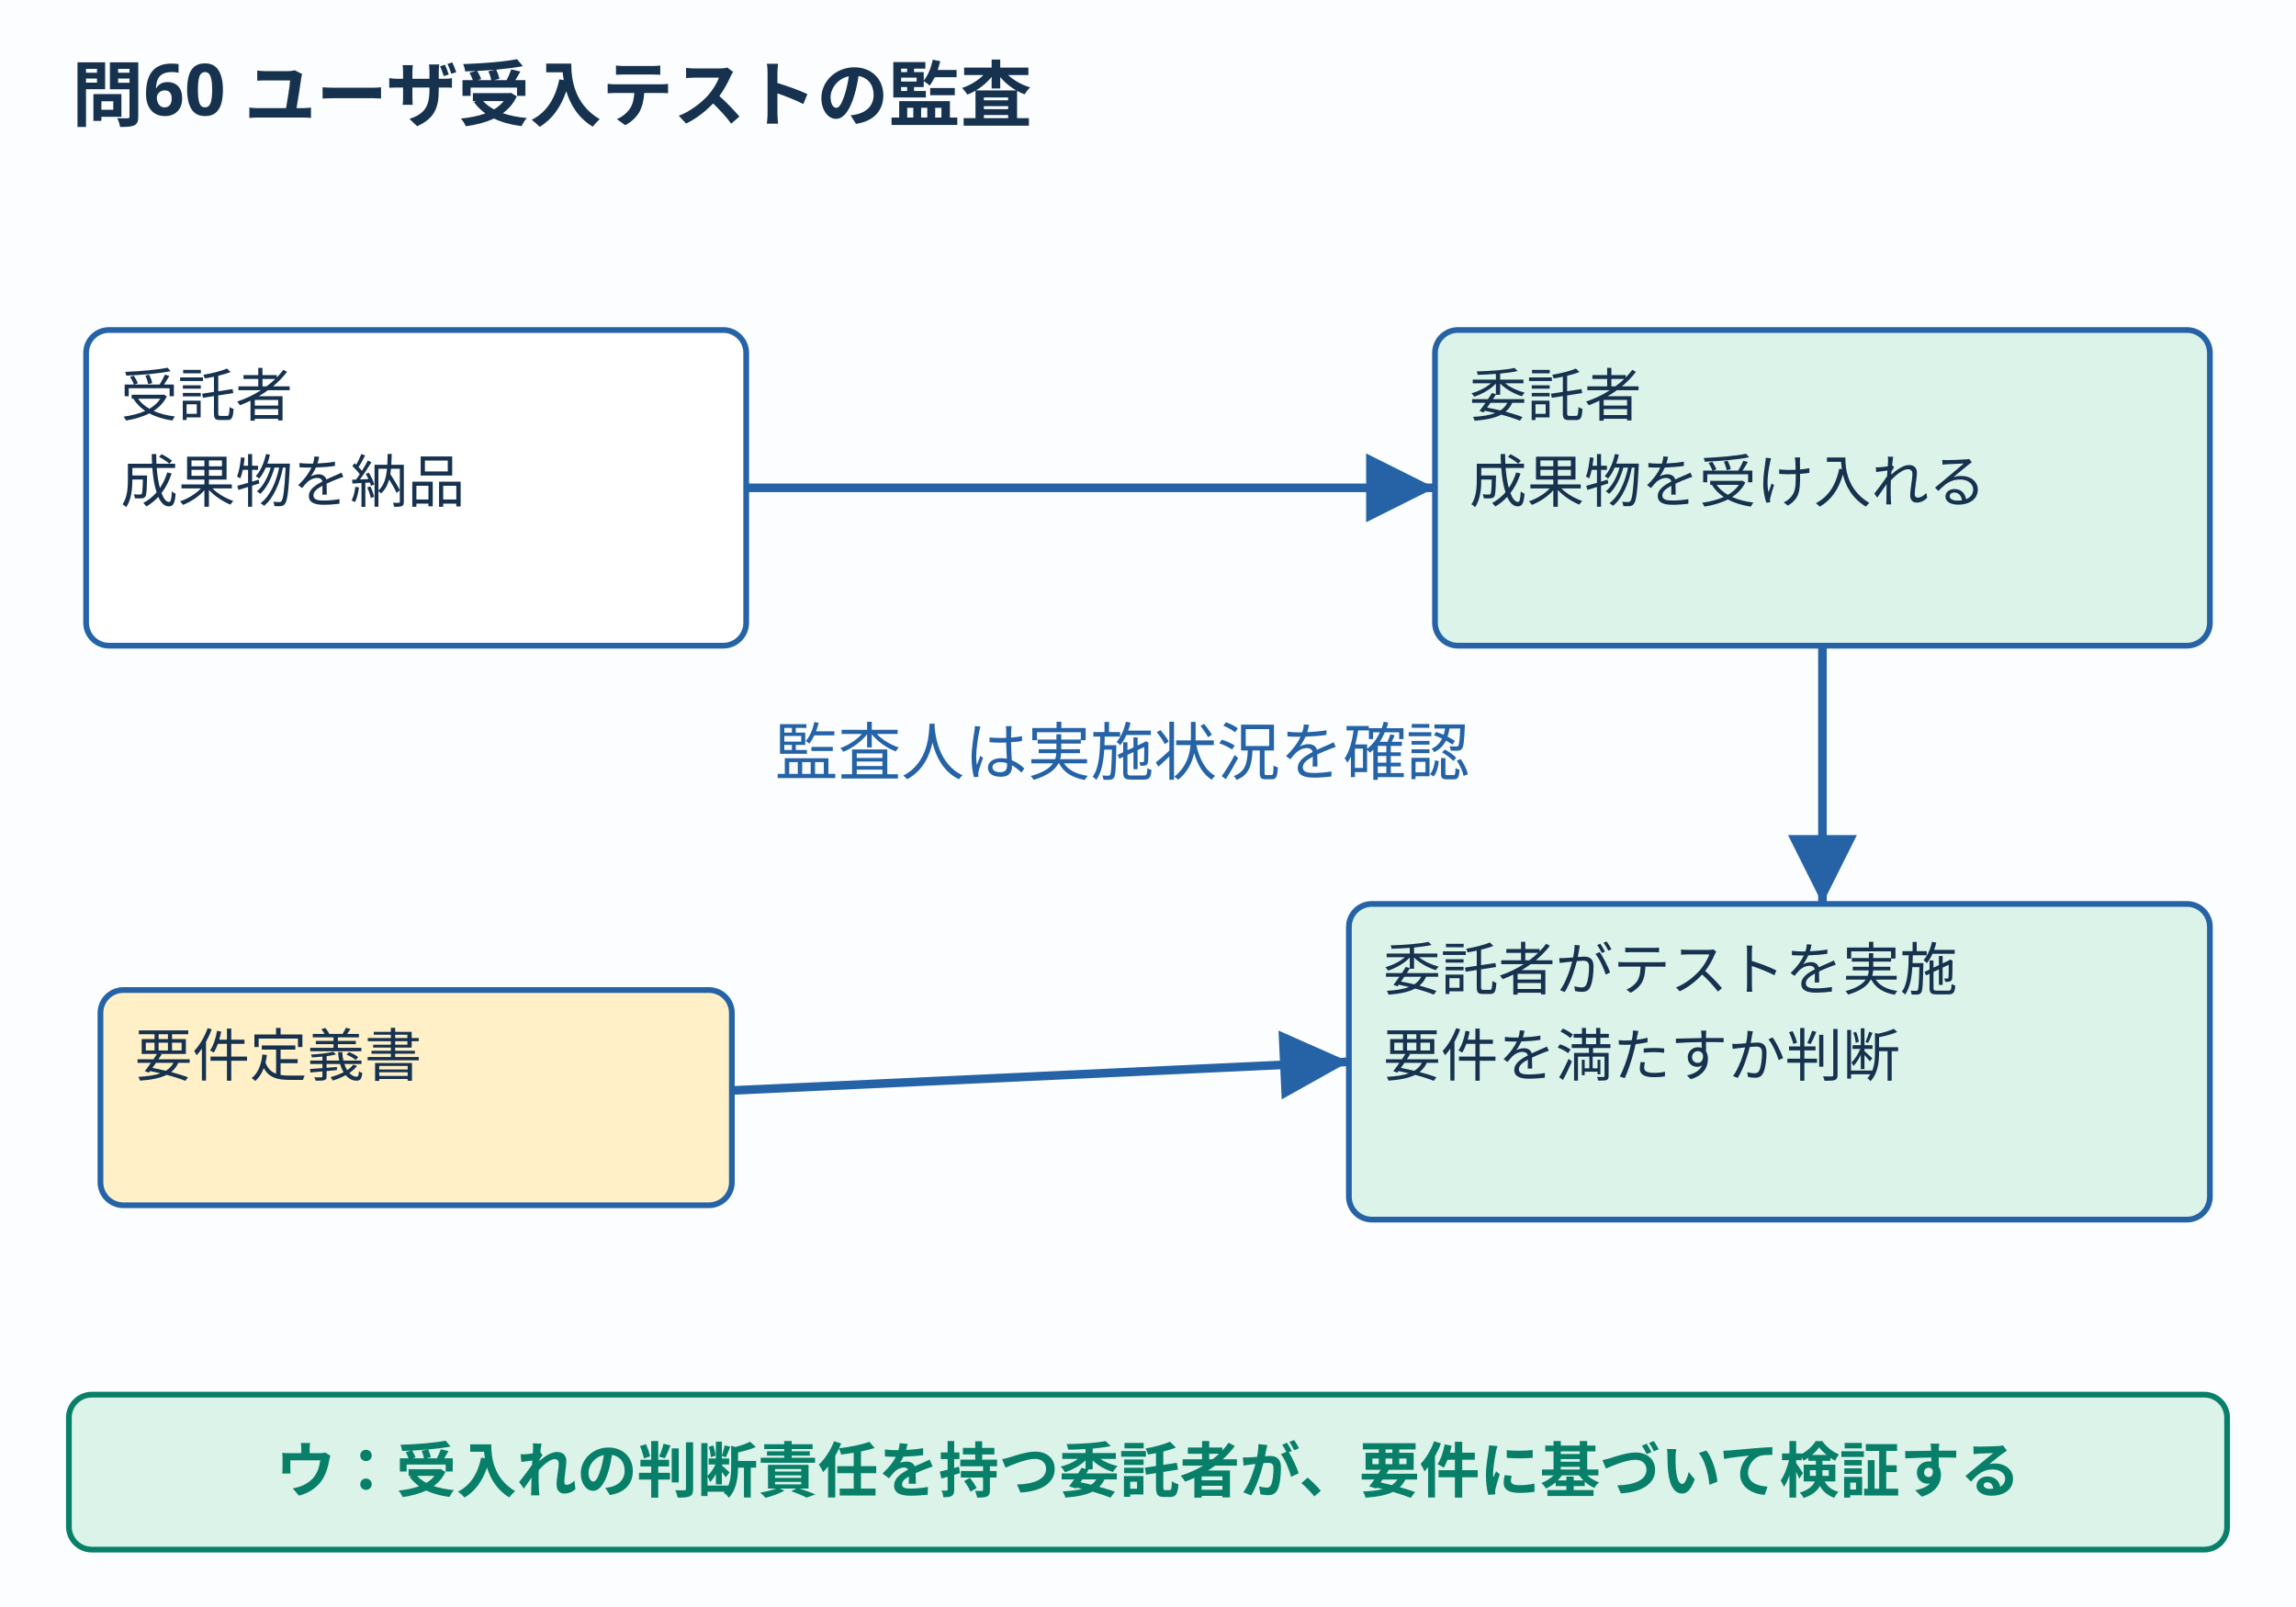
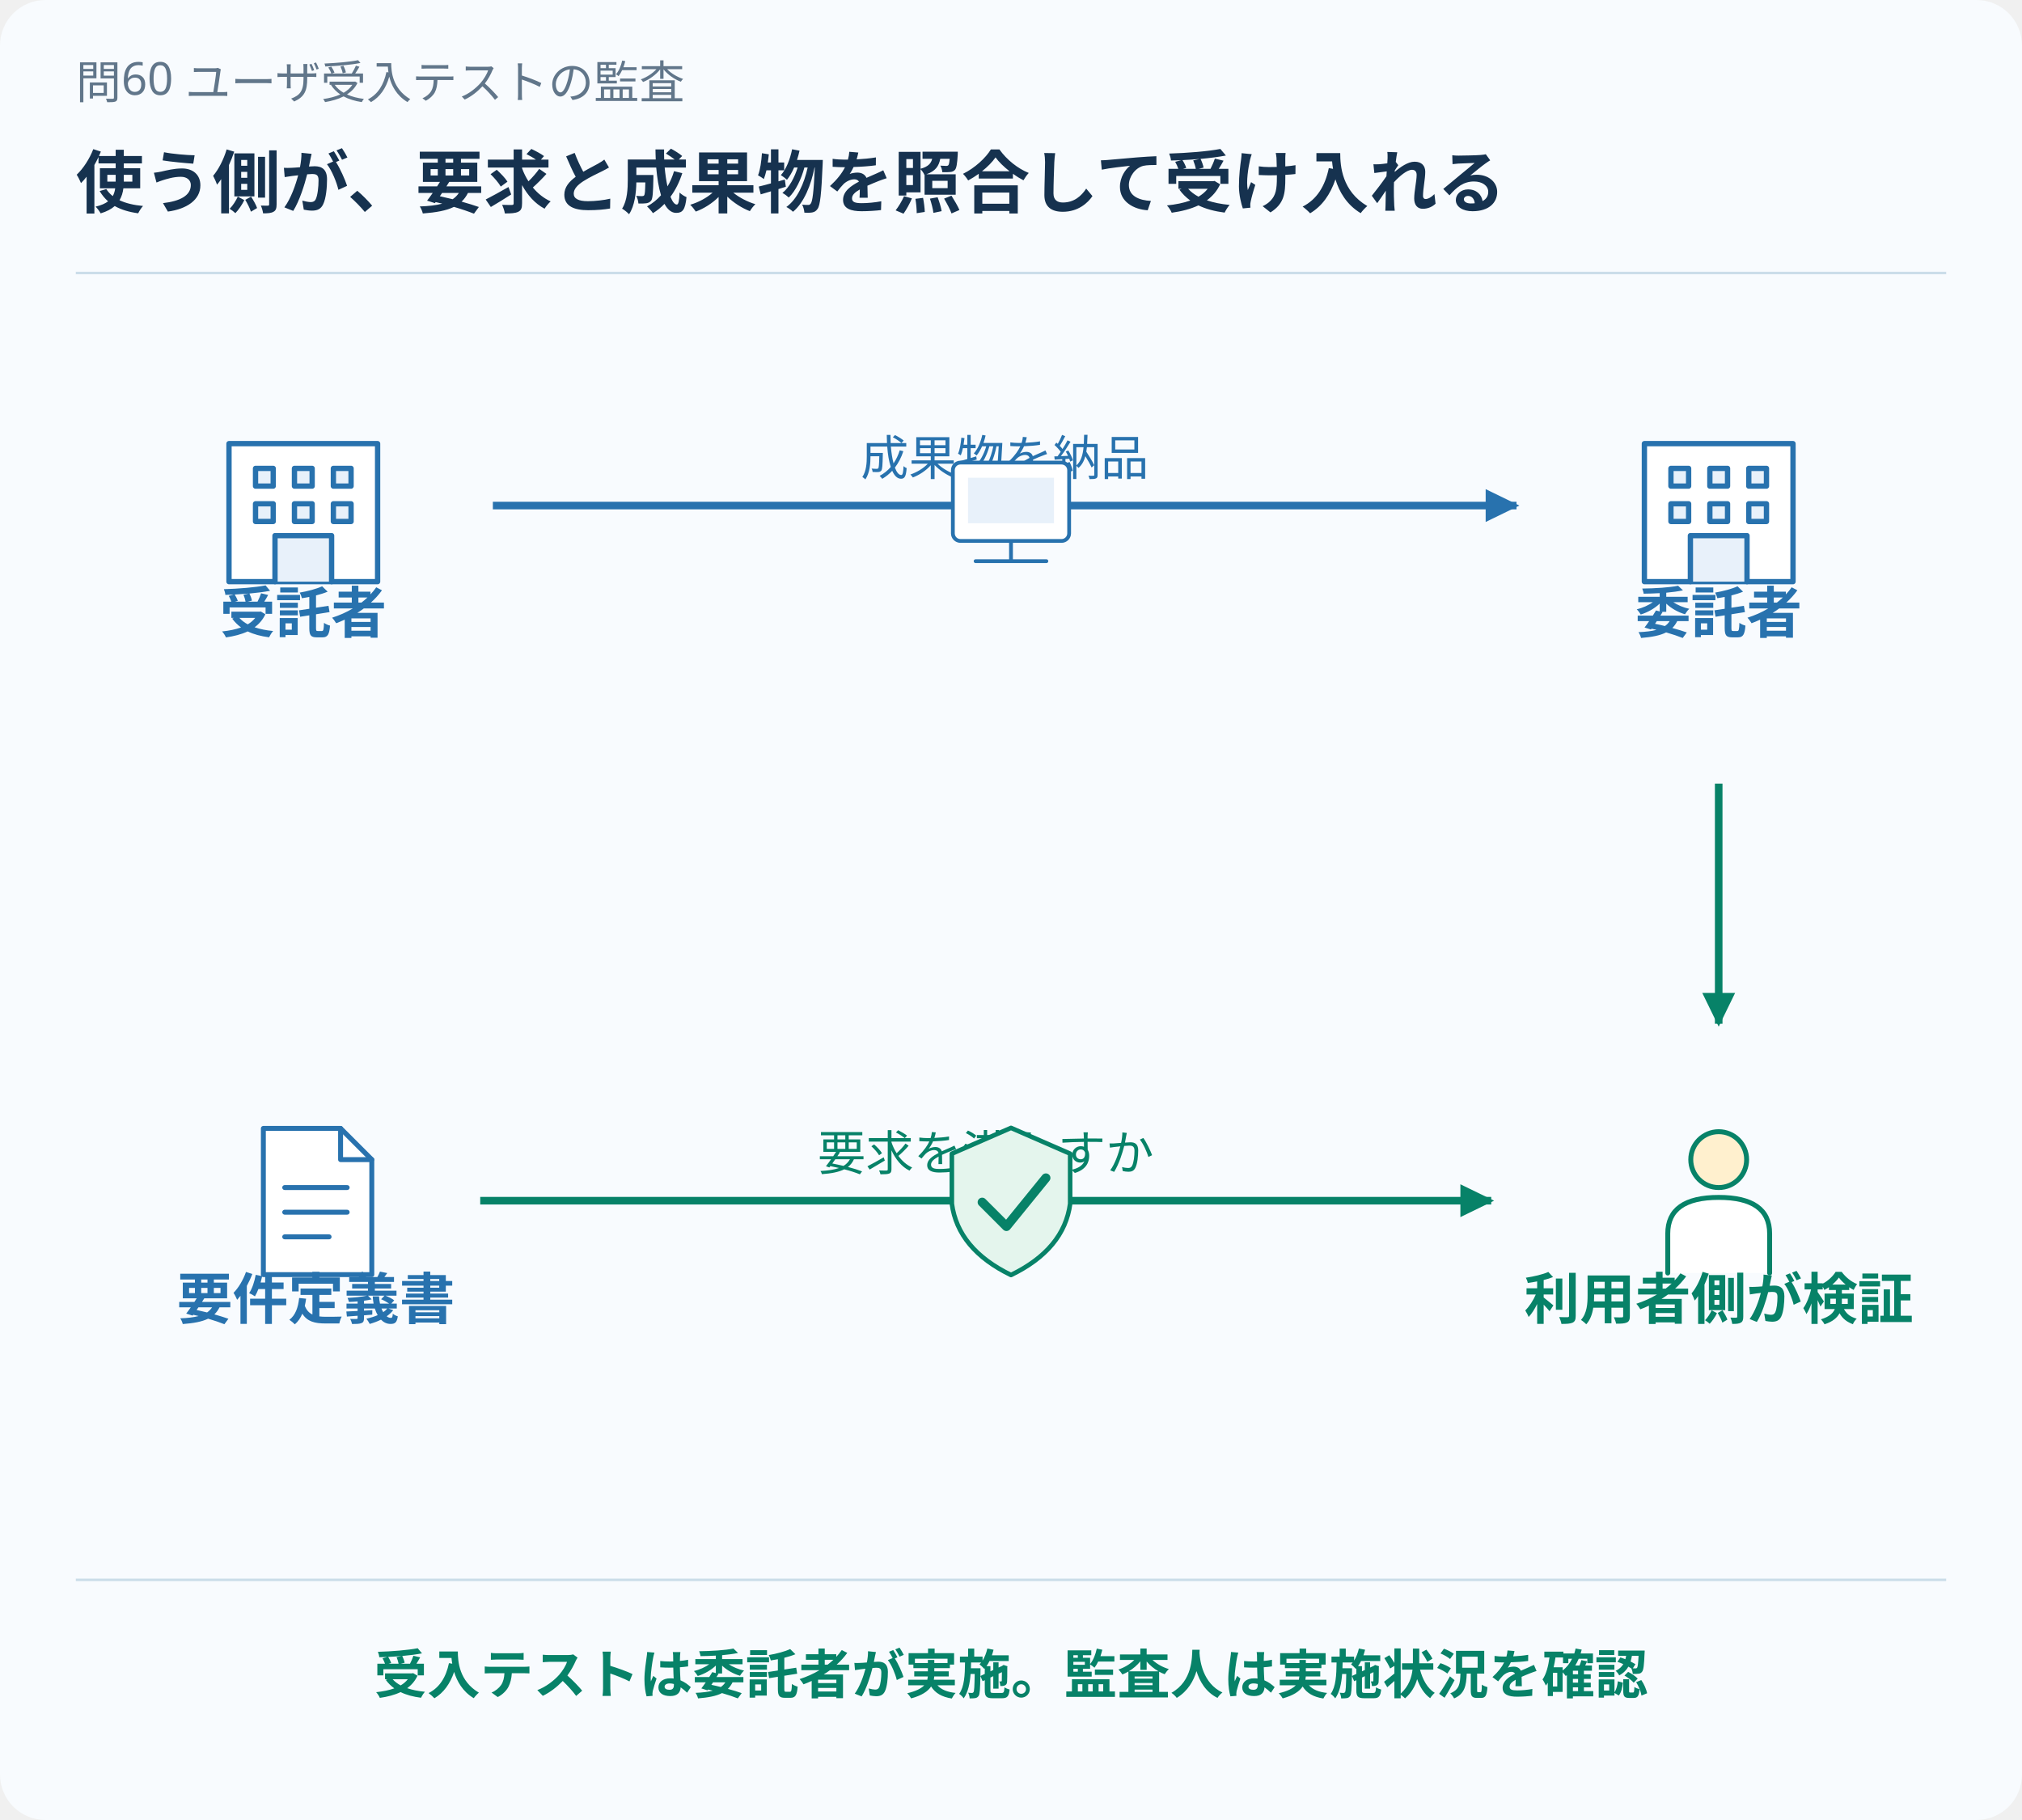
- <svg xmlns="http://www.w3.org/2000/svg" viewBox="0 0 800 560" role="img" aria-labelledby="title60">
-   <defs>
-     <marker id="a60" markerWidth="9" markerHeight="9" refX="8" refY="4" orient="auto">
-       <path d="M0 0 L8 4 L0 8 Z" fill="#2563a6" />
-     </marker>
-   </defs>
-   <rect width="800" height="560" fill="#fbfdff" />
+ <svg xmlns="http://www.w3.org/2000/svg" viewBox="0 0 800 720" role="img" aria-labelledby="v7title60">
+   <rect width="800" height="720" rx="18" fill="#f8fbfe" />
  <g font-family="Meiryo,Yu Gothic,sans-serif">
-     <text x="25" y="42" font-size="25" fill="#16324f" font-weight="700">問60 ユーザ受入テストの監査</text>
-     <rect x="30" y="115" width="230" height="110" rx="8" fill="white" stroke="#2563a6" stroke-width="2" />
-     <text x="42" y="145" font-size="20" fill="#16324f" text-anchor="start" font-weight="400">受託者</text>
-     <text x="42" y="175" font-size="20" fill="#16324f" text-anchor="start" font-weight="400">成果物を納品</text>
-     <rect x="500" y="115" width="270" height="110" rx="8" fill="#dcf3e9" stroke="#2563a6" stroke-width="2" />
-     <text x="512" y="145" font-size="20" fill="#16324f" text-anchor="start" font-weight="400">委託者</text>
-     <text x="512" y="175" font-size="20" fill="#16324f" text-anchor="start" font-weight="400">成果物を受け入れる</text>
-     <path d="M260 170 L500 170" fill="none" stroke="#2563a6" stroke-width="3" marker-end="url(#a60)" />
-     <rect x="35" y="345" width="220" height="75" rx="8" fill="#fff0c7" stroke="#2563a6" stroke-width="2" />
-     <text x="47" y="375" font-size="20" fill="#16324f" text-anchor="start" font-weight="400">要件定義書</text>
-     <rect x="470" y="315" width="300" height="110" rx="8" fill="#dcf3e9" stroke="#2563a6" stroke-width="2" />
-     <text x="482" y="345" font-size="20" fill="#16324f" text-anchor="start" font-weight="400">委託者がテストを実施</text>
-     <text x="482" y="375" font-size="20" fill="#16324f" text-anchor="start" font-weight="400">要件を満たすか判断</text>
-     <path d="M255 380 L470 370" fill="none" stroke="#2563a6" stroke-width="3" marker-end="url(#a60)" />
-     <path d="M635 225 L635 315" fill="none" stroke="#2563a6" stroke-width="3" marker-end="url(#a60)" />
-     <text x="270" y="270" font-size="22" fill="#2563a6" text-anchor="start" font-weight="400">監査人は実施状況を確認</text>
-     <rect x="24" y="486" width="752" height="54" rx="8" fill="#dcf3e9" stroke="#087f68" stroke-width="2" />
-     <text x="400" y="520" font-size="21" fill="#087f68" text-anchor="middle" font-weight="700">ウ：受入れの判断責任を持つ委託者が、要件に基づいて検証する</text>
+     <text x="30" y="39" font-size="18" fill="#61768a">問60 ユーザ受入テストの監査</text>
+     <text x="30" y="82" font-size="27" font-weight="700" fill="#16324f">使う側が、要求と成果物を照合して受け入れる</text>
+     <path d="M30 108H770" stroke="#cbdde9" />
+     <g transform="translate(120 200) scale(0.7)" stroke="#2872ae" stroke-width="3" stroke-linecap="round" stroke-linejoin="round">
+       <path d="M-42 43V-35H42V43Z" fill="white" />
+       <path d="M-16 43V17H16V43" fill="#e8f1fa" />
+       <rect x="-27" y="-21" width="10" height="10" fill="#e8f1fa" />
+       <rect x="-27" y="-1" width="10" height="10" fill="#e8f1fa" />
+       <rect x="-5" y="-21" width="10" height="10" fill="#e8f1fa" />
+       <rect x="-5" y="-1" width="10" height="10" fill="#e8f1fa" />
+       <rect x="17" y="-21" width="10" height="10" fill="#e8f1fa" />
+       <rect x="17" y="-1" width="10" height="10" fill="#e8f1fa" />
+     </g>
+     <text x="120" y="250.4" font-size="22" fill="#2872ae" text-anchor="middle" font-weight="700">受託者</text>
+     <text x="120" y="272.8" font-size="18" fill="#61768a" text-anchor="middle" font-weight="400" />
+     <g transform="translate(680 200) scale(0.7)" stroke="#2872ae" stroke-width="3" stroke-linecap="round" stroke-linejoin="round">
+       <path d="M-42 43V-35H42V43Z" fill="white" />
+       <path d="M-16 43V17H16V43" fill="#e8f1fa" />
+       <rect x="-27" y="-21" width="10" height="10" fill="#e8f1fa" />
+       <rect x="-27" y="-1" width="10" height="10" fill="#e8f1fa" />
+       <rect x="-5" y="-21" width="10" height="10" fill="#e8f1fa" />
+       <rect x="-5" y="-1" width="10" height="10" fill="#e8f1fa" />
+       <rect x="17" y="-21" width="10" height="10" fill="#e8f1fa" />
+       <rect x="17" y="-1" width="10" height="10" fill="#e8f1fa" />
+     </g>
+     <text x="680" y="250.4" font-size="22" fill="#2872ae" text-anchor="middle" font-weight="700">委託者</text>
+     <text x="680" y="272.8" font-size="18" fill="#61768a" text-anchor="middle" font-weight="400" />
+     <path d="M195 200L600 200" stroke="#2872ae" stroke-width="3" fill="none" />
+     <path d="M600.0 200.0L588.3 205.7L588.3 194.3Z" stroke="#2872ae" stroke-width="1" fill="#2872ae" />
+     <rect x="334.5" y="166.0" width="126" height="29" rx="4" fill="#f8fbfe" stroke="none" stroke-width="2" />
+     <text x="397.5" y="188.0" font-size="19" fill="#2872ae" text-anchor="middle" font-weight="400">成果物を納品</text>
+     <g transform="translate(400 200) scale(0.5)" stroke="#2872ae" stroke-width="3" stroke-linecap="round" stroke-linejoin="round">
+       <rect x="-46" y="-34" width="92" height="62" rx="6" fill="white" />
+       <path d="M0 29V44M-28 44H28" fill="none" />
+       <path d="M-34 -22H34V14H-34Z" fill="#e8f1fa" stroke="none" />
+     </g>
+     <g transform="translate(125 475) scale(0.65)" stroke="#2872ae" stroke-width="3" stroke-linecap="round" stroke-linejoin="round">
+       <path d="M-32 -44H15L34 -25V45H-32Z" fill="white" />
+       <path d="M15 -44V-25H34M-19 -8H19M-19 7H19M-19 22H8" fill="none" />
+     </g>
+     <text x="125" y="521.8" font-size="22" fill="#2872ae" text-anchor="middle" font-weight="700">要件定義書</text>
+     <text x="125" y="542.6" font-size="18" fill="#61768a" text-anchor="middle" font-weight="400" />
+     <g transform="translate(680 475) scale(0.65)" stroke="#078268" stroke-width="3" stroke-linecap="round" stroke-linejoin="round">
+       <circle cx="0" cy="-25" r="17" fill="#fff0ce" />
+       <path d="M-31 44V20Q-31 -2 0 -2Q31 -2 31 20V44" fill="white" />
+     </g>
+     <text x="680" y="521.8" font-size="22" fill="#078268" text-anchor="middle" font-weight="700">利用者側が検証</text>
+     <text x="680" y="542.6" font-size="18" fill="#61768a" text-anchor="middle" font-weight="400" />
+     <path d="M190 475L590 475" stroke="#078268" stroke-width="3" fill="none" />
+     <path d="M590.0 475.0L578.3 480.7L578.3 469.3Z" stroke="#078268" stroke-width="1" fill="#078268" />
+     <rect x="317.5" y="441.0" width="145" height="29" rx="4" fill="#f8fbfe" stroke="none" stroke-width="2" />
+     <text x="390.0" y="463.0" font-size="19" fill="#078268" text-anchor="middle" font-weight="400">要求を満たすか</text>
+     <g transform="translate(400 475) scale(0.6)" stroke="#078268" stroke-width="3" stroke-linecap="round" stroke-linejoin="round">
+       <path d="M0 -48L39 -31V2Q35 32 0 49Q-35 32 -39 2V-31Z" fill="#e4f5ed" />
+       <path d="M-19 1L-3 17L23 -15" fill="none" stroke-width="6" />
+     </g>
+     <path d="M680 310L680 405" stroke="#078268" stroke-width="3" fill="none" />
+     <path d="M680.0 405.0L674.3 393.3L685.7 393.3Z" stroke="#078268" stroke-width="1" fill="#078268" />
+     <path d="M30 625H770" stroke="#cbdde9" />
+     <text x="400" y="670" font-size="21" font-weight="700" fill="#078268" text-anchor="middle">受入テストは委託者が実施。監査人は実施状況を確認</text>
  </g>
</svg>
